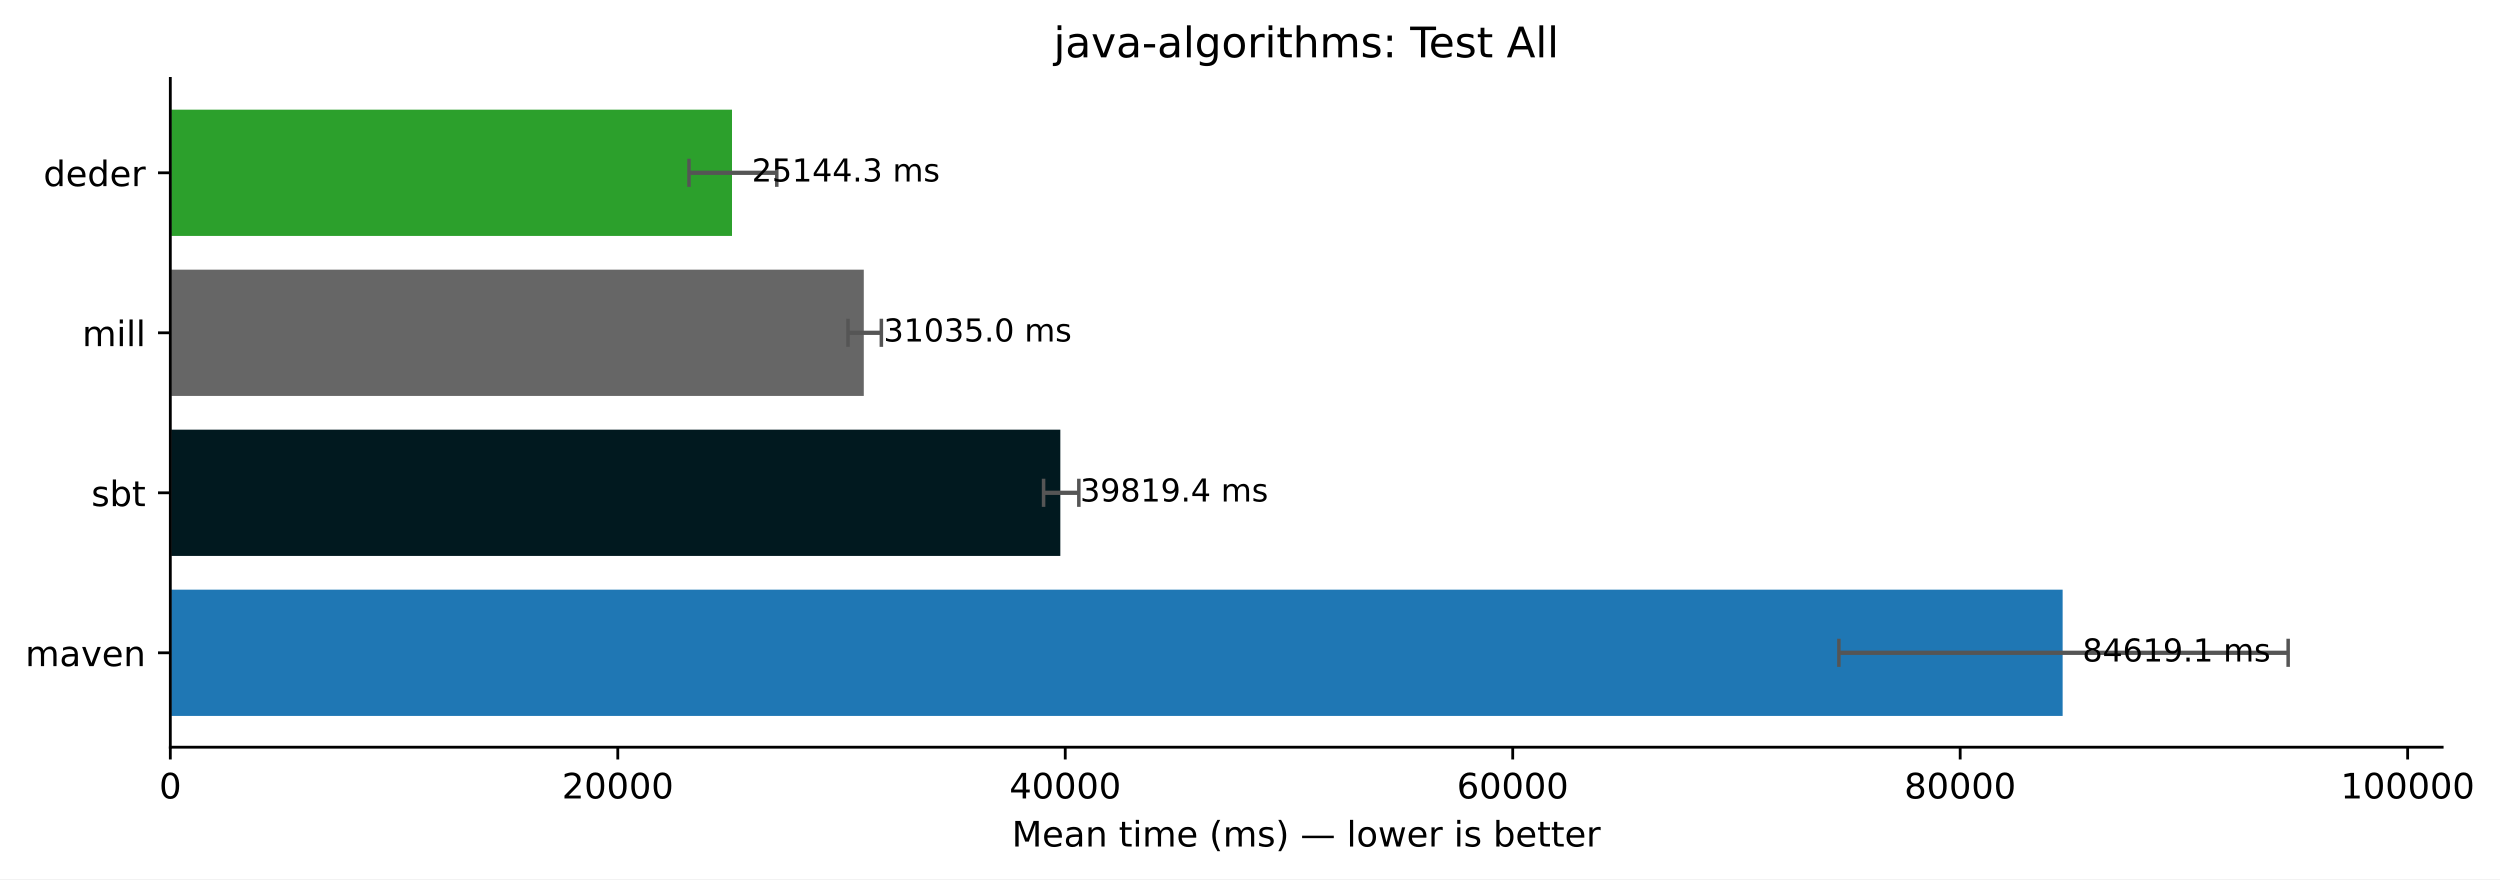
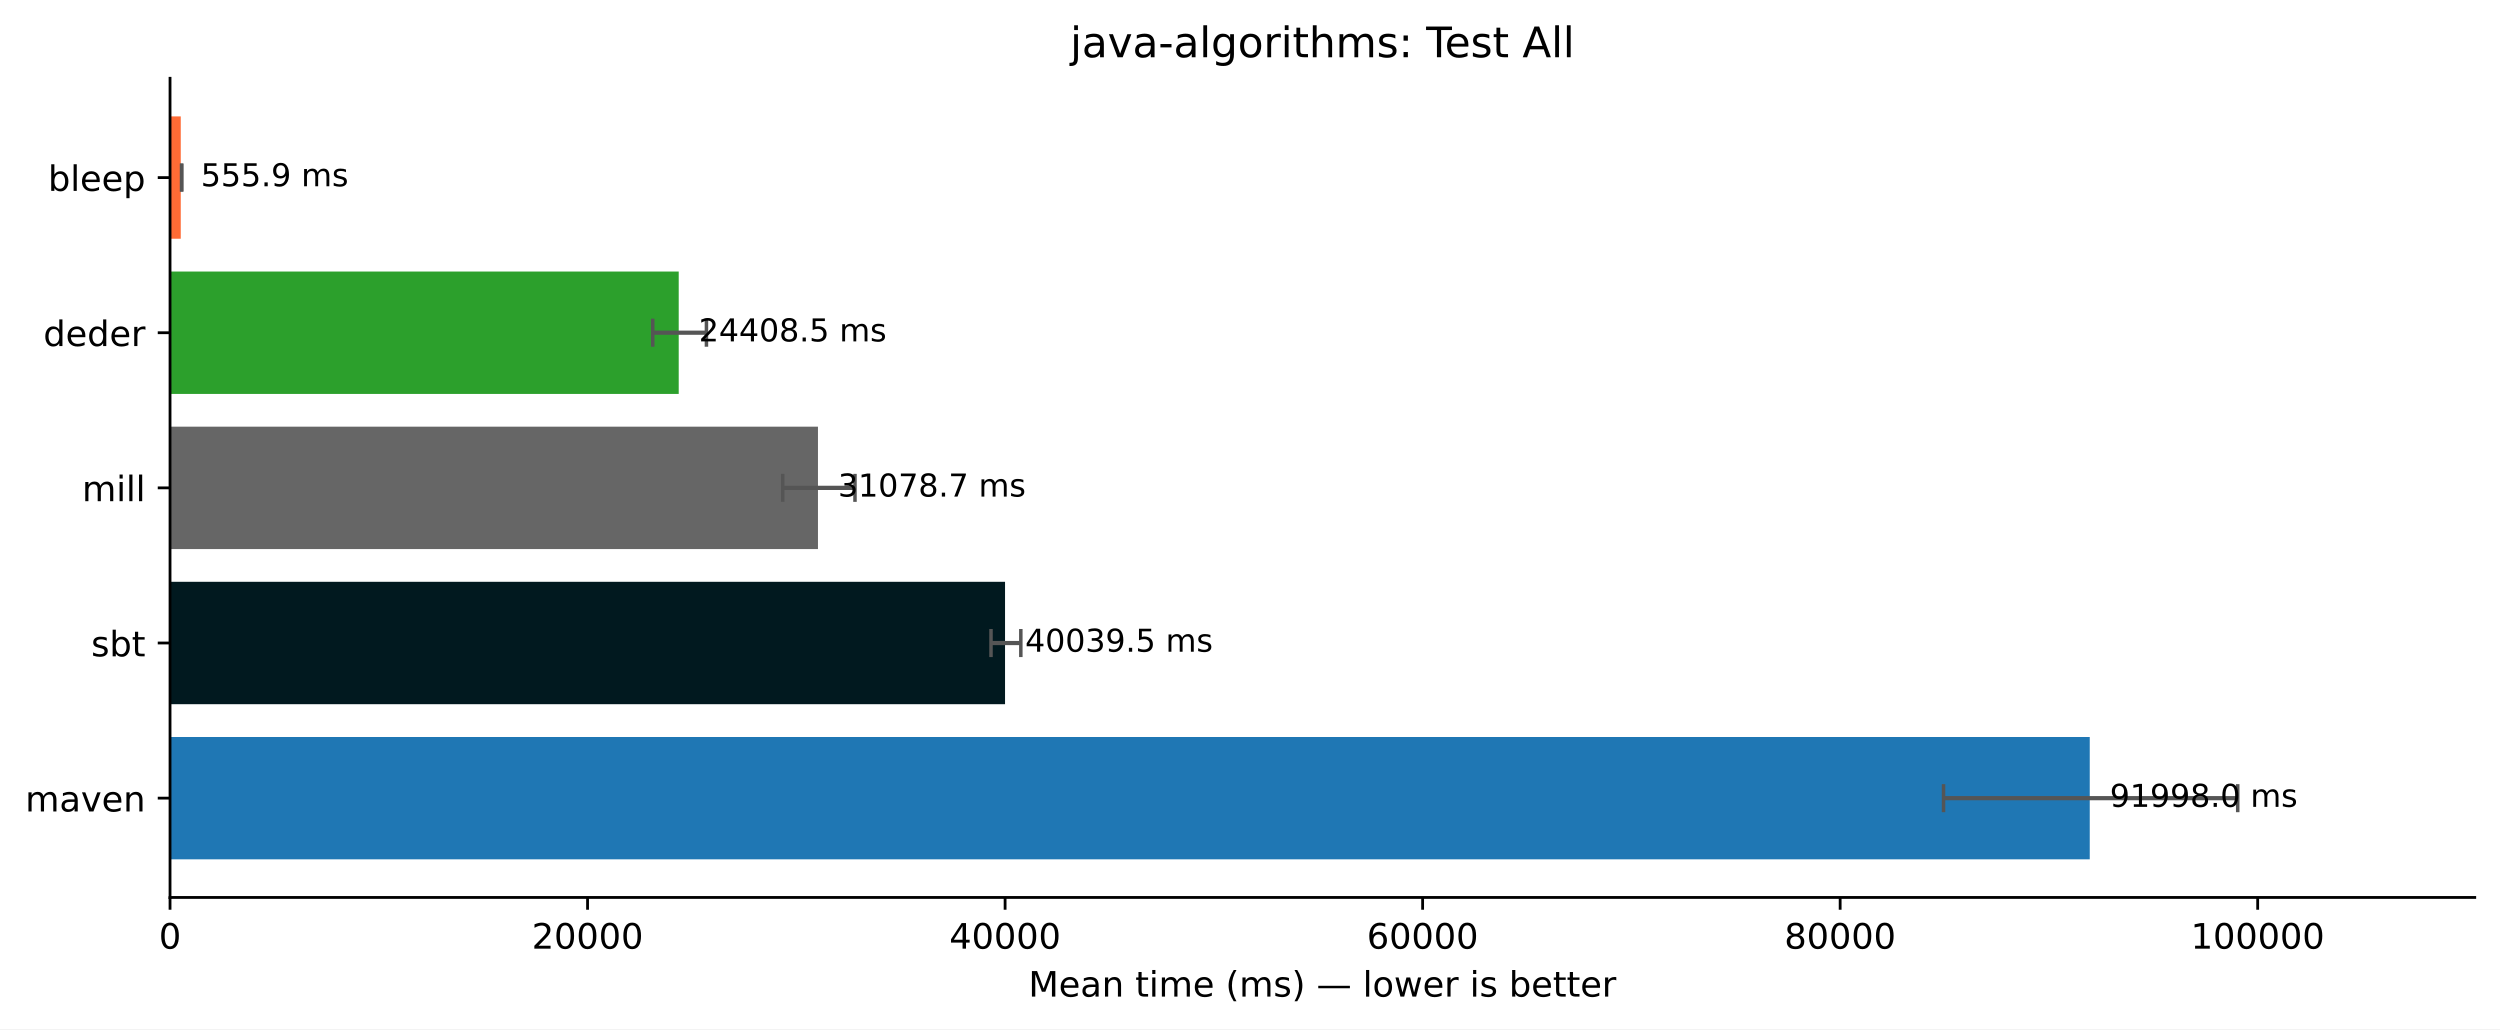
- <svg xmlns="http://www.w3.org/2000/svg" xmlns:xlink="http://www.w3.org/1999/xlink" width="711.584pt" height="250.234pt" viewBox="0 0 711.584 250.234" version="1.1">
+ <svg xmlns="http://www.w3.org/2000/svg" xmlns:xlink="http://www.w3.org/1999/xlink" width="712.788pt" height="293.434pt" viewBox="0 0 712.788 293.434" version="1.1">
  <defs>
    <style type="text/css">*{stroke-linejoin: round; stroke-linecap: butt}</style>
  </defs>
  <g id="figure_1">
    <g id="patch_1">
-       <path d="M 0 250.234  L 711.584 250.234  L 711.584 0  L 0 0  z " style="fill: #ffffff" />
+       <path d="M 0 293.434  L 712.788 293.434  L 712.788 0  L 0 0  z " style="fill: #ffffff" />
    </g>
    <g id="axes_1">
      <g id="patch_2">
-         <path d="M 48.478 212.678  L 695.122 212.678  L 695.122 22.318  L 48.478 22.318  z " style="fill: #ffffff" />
+         <path d="M 48.478 255.878  L 705.588 255.878  L 705.588 22.318  L 48.478 22.318  z " style="fill: #ffffff" />
      </g>
      <g id="patch_3">
-         <path d="M 48.478 204.025  L 587.348 204.025  L 587.348 167.593  L 48.478 167.593  z " clip-path="url(#pd05faf2e6f)" style="fill: #1f77b4; stroke: #ffffff; stroke-width: 0.5; stroke-linejoin: miter" />
+         <path d="M 48.478 245.262  L 596.07 245.262  L 596.07 209.874  L 48.478 209.874  z " clip-path="url(#p6f382ca939)" style="fill: #1f77b4; stroke: #ffffff; stroke-width: 0.5; stroke-linejoin: miter" />
      </g>
      <g id="patch_4">
-         <path d="M 48.478 158.485  L 302.055 158.485  L 302.055 122.052  L 48.478 122.052  z " clip-path="url(#pd05faf2e6f)" style="fill: #01191f; stroke: #ffffff; stroke-width: 0.5; stroke-linejoin: miter" />
+         <path d="M 48.478 201.027  L 286.802 201.027  L 286.802 165.639  L 48.478 165.639  z " clip-path="url(#p6f382ca939)" style="fill: #01191f; stroke: #ffffff; stroke-width: 0.5; stroke-linejoin: miter" />
      </g>
      <g id="patch_5">
-         <path d="M 48.478 112.944  L 246.114 112.944  L 246.114 76.512  L 48.478 76.512  z " clip-path="url(#pd05faf2e6f)" style="fill: #666666; stroke: #ffffff; stroke-width: 0.5; stroke-linejoin: miter" />
+         <path d="M 48.478 156.792  L 233.465 156.792  L 233.465 121.404  L 48.478 121.404  z " clip-path="url(#p6f382ca939)" style="fill: #666666; stroke: #ffffff; stroke-width: 0.5; stroke-linejoin: miter" />
      </g>
      <g id="patch_6">
-         <path d="M 48.478 67.403  L 208.602 67.403  L 208.602 30.971  L 48.478 30.971  z " clip-path="url(#pd05faf2e6f)" style="fill: #2ca02c; stroke: #ffffff; stroke-width: 0.5; stroke-linejoin: miter" />
+         <path d="M 48.478 112.557  L 193.763 112.557  L 193.763 77.169  L 48.478 77.169  z " clip-path="url(#p6f382ca939)" style="fill: #2ca02c; stroke: #ffffff; stroke-width: 0.5; stroke-linejoin: miter" />
+       </g>
+       <g id="patch_7">
+         <path d="M 48.478 68.322  L 51.787 68.322  L 51.787 32.934  L 48.478 32.934  z " clip-path="url(#p6f382ca939)" style="fill: #ff6b35; stroke: #ffffff; stroke-width: 0.5; stroke-linejoin: miter" />
      </g>
      <g id="matplotlib.axis_1">
        <g id="xtick_1">
          <g id="line2d_1">
            <defs>
-               <path id="m5d925cd7f0" d="M 0 0  L 0 3.5  " style="stroke: #000000; stroke-width: 0.8" />
+               <path id="mde4d2f1311" d="M 0 0  L 0 3.5  " style="stroke: #000000; stroke-width: 0.8" />
            </defs>
            <g>
-               <use xlink:href="#m5d925cd7f0" x="48.478" y="212.678" style="stroke: #000000; stroke-width: 0.8" />
+               <use xlink:href="#mde4d2f1311" x="48.478" y="255.878" style="stroke: #000000; stroke-width: 0.8" />
            </g>
          </g>
          <g id="text_1">
-             <g transform="translate(45.29688 227.2766) scale(0.1 -0.1)">
+             <g transform="translate(45.29688 270.4766) scale(0.1 -0.1)">
              <defs>
                <path id="DejaVuSans-30" d="M 2034 4250  Q 1547 4250 1301 3770  Q 1056 3291 1056 2328  Q 1056 1369 1301 889  Q 1547 409 2034 409  Q 2525 409 2770 889  Q 3016 1369 3016 2328  Q 3016 3291 2770 3770  Q 2525 4250 2034 4250  z M 2034 4750  Q 2819 4750 3233 4129  Q 3647 3509 3647 2328  Q 3647 1150 3233 529  Q 2819 -91 2034 -91  Q 1250 -91 836 529  Q 422 1150 422 2328  Q 422 3509 836 4129  Q 1250 4750 2034 4750  z " transform="scale(0.015625)" />
              </defs>
              <use xlink:href="#DejaVuSans-30" />
            </g>
          </g>
        </g>
        <g id="xtick_2">
          <g id="line2d_2">
            <g>
-               <use xlink:href="#m5d925cd7f0" x="175.842" y="212.678" style="stroke: #000000; stroke-width: 0.8" />
+               <use xlink:href="#mde4d2f1311" x="167.522" y="255.878" style="stroke: #000000; stroke-width: 0.8" />
            </g>
          </g>
          <g id="text_2">
-             <g transform="translate(159.9355 227.2766) scale(0.1 -0.1)">
+             <g transform="translate(151.6161 270.4766) scale(0.1 -0.1)">
              <defs>
                <path id="DejaVuSans-32" d="M 1228 531  L 3431 531  L 3431 0  L 469 0  L 469 531  Q 828 903 1448 1529  Q 2069 2156 2228 2338  Q 2531 2678 2651 2914  Q 2772 3150 2772 3378  Q 2772 3750 2511 3984  Q 2250 4219 1831 4219  Q 1534 4219 1204 4116  Q 875 4013 500 3803  L 500 4441  Q 881 4594 1212 4672  Q 1544 4750 1819 4750  Q 2544 4750 2975 4387  Q 3406 4025 3406 3419  Q 3406 3131 3298 2873  Q 3191 2616 2906 2266  Q 2828 2175 2409 1742  Q 1991 1309 1228 531  z " transform="scale(0.015625)" />
              </defs>
              <use xlink:href="#DejaVuSans-32" />
              <use xlink:href="#DejaVuSans-30" transform="translate(63.62305 0)" />
              <use xlink:href="#DejaVuSans-30" transform="translate(127.2461 0)" />
              <use xlink:href="#DejaVuSans-30" transform="translate(190.8691 0)" />
              <use xlink:href="#DejaVuSans-30" transform="translate(254.4922 0)" />
            </g>
          </g>
        </g>
        <g id="xtick_3">
          <g id="line2d_3">
            <g>
-               <use xlink:href="#m5d925cd7f0" x="303.205" y="212.678" style="stroke: #000000; stroke-width: 0.8" />
+               <use xlink:href="#mde4d2f1311" x="286.567" y="255.878" style="stroke: #000000; stroke-width: 0.8" />
            </g>
          </g>
          <g id="text_3">
-             <g transform="translate(287.2991 227.2766) scale(0.1 -0.1)">
+             <g transform="translate(270.6603 270.4766) scale(0.1 -0.1)">
              <defs>
                <path id="DejaVuSans-34" d="M 2419 4116  L 825 1625  L 2419 1625  L 2419 4116  z M 2253 4666  L 3047 4666  L 3047 1625  L 3713 1625  L 3713 1100  L 3047 1100  L 3047 0  L 2419 0  L 2419 1100  L 313 1100  L 313 1709  L 2253 4666  z " transform="scale(0.015625)" />
              </defs>
              <use xlink:href="#DejaVuSans-34" />
              <use xlink:href="#DejaVuSans-30" transform="translate(63.62305 0)" />
              <use xlink:href="#DejaVuSans-30" transform="translate(127.2461 0)" />
              <use xlink:href="#DejaVuSans-30" transform="translate(190.8691 0)" />
              <use xlink:href="#DejaVuSans-30" transform="translate(254.4922 0)" />
            </g>
          </g>
        </g>
        <g id="xtick_4">
          <g id="line2d_4">
            <g>
-               <use xlink:href="#m5d925cd7f0" x="430.569" y="212.678" style="stroke: #000000; stroke-width: 0.8" />
+               <use xlink:href="#mde4d2f1311" x="405.611" y="255.878" style="stroke: #000000; stroke-width: 0.8" />
            </g>
          </g>
          <g id="text_4">
-             <g transform="translate(414.6627 227.2766) scale(0.1 -0.1)">
+             <g transform="translate(389.7045 270.4766) scale(0.1 -0.1)">
              <defs>
                <path id="DejaVuSans-36" d="M 2113 2584  Q 1688 2584 1439 2293  Q 1191 2003 1191 1497  Q 1191 994 1439 701  Q 1688 409 2113 409  Q 2538 409 2786 701  Q 3034 994 3034 1497  Q 3034 2003 2786 2293  Q 2538 2584 2113 2584  z M 3366 4563  L 3366 3988  Q 3128 4100 2886 4159  Q 2644 4219 2406 4219  Q 1781 4219 1451 3797  Q 1122 3375 1075 2522  Q 1259 2794 1537 2939  Q 1816 3084 2150 3084  Q 2853 3084 3261 2657  Q 3669 2231 3669 1497  Q 3669 778 3244 343  Q 2819 -91 2113 -91  Q 1303 -91 875 529  Q 447 1150 447 2328  Q 447 3434 972 4092  Q 1497 4750 2381 4750  Q 2619 4750 2861 4703  Q 3103 4656 3366 4563  z " transform="scale(0.015625)" />
              </defs>
              <use xlink:href="#DejaVuSans-36" />
              <use xlink:href="#DejaVuSans-30" transform="translate(63.62305 0)" />
              <use xlink:href="#DejaVuSans-30" transform="translate(127.2461 0)" />
              <use xlink:href="#DejaVuSans-30" transform="translate(190.8691 0)" />
              <use xlink:href="#DejaVuSans-30" transform="translate(254.4922 0)" />
            </g>
          </g>
        </g>
        <g id="xtick_5">
          <g id="line2d_5">
            <g>
-               <use xlink:href="#m5d925cd7f0" x="557.933" y="212.678" style="stroke: #000000; stroke-width: 0.8" />
+               <use xlink:href="#mde4d2f1311" x="524.655" y="255.878" style="stroke: #000000; stroke-width: 0.8" />
            </g>
          </g>
          <g id="text_5">
-             <g transform="translate(542.0263 227.2766) scale(0.1 -0.1)">
+             <g transform="translate(508.7486 270.4766) scale(0.1 -0.1)">
              <defs>
                <path id="DejaVuSans-38" d="M 2034 2216  Q 1584 2216 1326 1975  Q 1069 1734 1069 1313  Q 1069 891 1326 650  Q 1584 409 2034 409  Q 2484 409 2743 651  Q 3003 894 3003 1313  Q 3003 1734 2745 1975  Q 2488 2216 2034 2216  z M 1403 2484  Q 997 2584 770 2862  Q 544 3141 544 3541  Q 544 4100 942 4425  Q 1341 4750 2034 4750  Q 2731 4750 3128 4425  Q 3525 4100 3525 3541  Q 3525 3141 3298 2862  Q 3072 2584 2669 2484  Q 3125 2378 3379 2068  Q 3634 1759 3634 1313  Q 3634 634 3220 271  Q 2806 -91 2034 -91  Q 1263 -91 848 271  Q 434 634 434 1313  Q 434 1759 690 2068  Q 947 2378 1403 2484  z M 1172 3481  Q 1172 3119 1398 2916  Q 1625 2713 2034 2713  Q 2441 2713 2670 2916  Q 2900 3119 2900 3481  Q 2900 3844 2670 4047  Q 2441 4250 2034 4250  Q 1625 4250 1398 4047  Q 1172 3844 1172 3481  z " transform="scale(0.015625)" />
              </defs>
              <use xlink:href="#DejaVuSans-38" />
              <use xlink:href="#DejaVuSans-30" transform="translate(63.62305 0)" />
              <use xlink:href="#DejaVuSans-30" transform="translate(127.2461 0)" />
              <use xlink:href="#DejaVuSans-30" transform="translate(190.8691 0)" />
              <use xlink:href="#DejaVuSans-30" transform="translate(254.4922 0)" />
            </g>
          </g>
        </g>
        <g id="xtick_6">
          <g id="line2d_6">
            <g>
-               <use xlink:href="#m5d925cd7f0" x="685.296" y="212.678" style="stroke: #000000; stroke-width: 0.8" />
+               <use xlink:href="#mde4d2f1311" x="643.699" y="255.878" style="stroke: #000000; stroke-width: 0.8" />
            </g>
          </g>
          <g id="text_6">
-             <g transform="translate(666.2087 227.2766) scale(0.1 -0.1)">
+             <g transform="translate(624.6116 270.4766) scale(0.1 -0.1)">
              <defs>
                <path id="DejaVuSans-31" d="M 794 531  L 1825 531  L 1825 4091  L 703 3866  L 703 4441  L 1819 4666  L 2450 4666  L 2450 531  L 3481 531  L 3481 0  L 794 0  L 794 531  z " transform="scale(0.015625)" />
              </defs>
              <use xlink:href="#DejaVuSans-31" />
              <use xlink:href="#DejaVuSans-30" transform="translate(63.62305 0)" />
              <use xlink:href="#DejaVuSans-30" transform="translate(127.2461 0)" />
              <use xlink:href="#DejaVuSans-30" transform="translate(190.8691 0)" />
              <use xlink:href="#DejaVuSans-30" transform="translate(254.4922 0)" />
              <use xlink:href="#DejaVuSans-30" transform="translate(318.1152 0)" />
            </g>
          </g>
        </g>
        <g id="text_7">
-           <g transform="translate(288.0032 240.9547) scale(0.1 -0.1)">
+           <g transform="translate(293.2362 284.1547) scale(0.1 -0.1)">
            <defs>
              <path id="DejaVuSans-4d" d="M 628 4666  L 1569 4666  L 2759 1491  L 3956 4666  L 4897 4666  L 4897 0  L 4281 0  L 4281 4097  L 3078 897  L 2444 897  L 1241 4097  L 1241 0  L 628 0  L 628 4666  z " transform="scale(0.015625)" />
              <path id="DejaVuSans-65" d="M 3597 1894  L 3597 1613  L 953 1613  Q 991 1019 1311 708  Q 1631 397 2203 397  Q 2534 397 2845 478  Q 3156 559 3463 722  L 3463 178  Q 3153 47 2828 -22  Q 2503 -91 2169 -91  Q 1331 -91 842 396  Q 353 884 353 1716  Q 353 2575 817 3079  Q 1281 3584 2069 3584  Q 2775 3584 3186 3129  Q 3597 2675 3597 1894  z M 3022 2063  Q 3016 2534 2758 2815  Q 2500 3097 2075 3097  Q 1594 3097 1305 2825  Q 1016 2553 972 2059  L 3022 2063  z " transform="scale(0.015625)" />
              <path id="DejaVuSans-61" d="M 2194 1759  Q 1497 1759 1228 1600  Q 959 1441 959 1056  Q 959 750 1161 570  Q 1363 391 1709 391  Q 2188 391 2477 730  Q 2766 1069 2766 1631  L 2766 1759  L 2194 1759  z M 3341 1997  L 3341 0  L 2766 0  L 2766 531  Q 2569 213 2275 61  Q 1981 -91 1556 -91  Q 1019 -91 701 211  Q 384 513 384 1019  Q 384 1609 779 1909  Q 1175 2209 1959 2209  L 2766 2209  L 2766 2266  Q 2766 2663 2505 2880  Q 2244 3097 1772 3097  Q 1472 3097 1187 3025  Q 903 2953 641 2809  L 641 3341  Q 956 3463 1253 3523  Q 1550 3584 1831 3584  Q 2591 3584 2966 3190  Q 3341 2797 3341 1997  z " transform="scale(0.015625)" />
              <path id="DejaVuSans-6e" d="M 3513 2113  L 3513 0  L 2938 0  L 2938 2094  Q 2938 2591 2744 2837  Q 2550 3084 2163 3084  Q 1697 3084 1428 2787  Q 1159 2491 1159 1978  L 1159 0  L 581 0  L 581 3500  L 1159 3500  L 1159 2956  Q 1366 3272 1645 3428  Q 1925 3584 2291 3584  Q 2894 3584 3203 3211  Q 3513 2838 3513 2113  z " transform="scale(0.015625)" />
              <path id="DejaVuSans-20" transform="scale(0.015625)" />
              <path id="DejaVuSans-74" d="M 1172 4494  L 1172 3500  L 2356 3500  L 2356 3053  L 1172 3053  L 1172 1153  Q 1172 725 1289 603  Q 1406 481 1766 481  L 2356 481  L 2356 0  L 1766 0  Q 1100 0 847 248  Q 594 497 594 1153  L 594 3053  L 172 3053  L 172 3500  L 594 3500  L 594 4494  L 1172 4494  z " transform="scale(0.015625)" />
              <path id="DejaVuSans-69" d="M 603 3500  L 1178 3500  L 1178 0  L 603 0  L 603 3500  z M 603 4863  L 1178 4863  L 1178 4134  L 603 4134  L 603 4863  z " transform="scale(0.015625)" />
              <path id="DejaVuSans-6d" d="M 3328 2828  Q 3544 3216 3844 3400  Q 4144 3584 4550 3584  Q 5097 3584 5394 3201  Q 5691 2819 5691 2113  L 5691 0  L 5113 0  L 5113 2094  Q 5113 2597 4934 2840  Q 4756 3084 4391 3084  Q 3944 3084 3684 2787  Q 3425 2491 3425 1978  L 3425 0  L 2847 0  L 2847 2094  Q 2847 2600 2669 2842  Q 2491 3084 2119 3084  Q 1678 3084 1418 2786  Q 1159 2488 1159 1978  L 1159 0  L 581 0  L 581 3500  L 1159 3500  L 1159 2956  Q 1356 3278 1631 3431  Q 1906 3584 2284 3584  Q 2666 3584 2933 3390  Q 3200 3197 3328 2828  z " transform="scale(0.015625)" />
              <path id="DejaVuSans-28" d="M 1984 4856  Q 1566 4138 1362 3434  Q 1159 2731 1159 2009  Q 1159 1288 1364 580  Q 1569 -128 1984 -844  L 1484 -844  Q 1016 -109 783 600  Q 550 1309 550 2009  Q 550 2706 781 3412  Q 1013 4119 1484 4856  L 1984 4856  z " transform="scale(0.015625)" />
              <path id="DejaVuSans-73" d="M 2834 3397  L 2834 2853  Q 2591 2978 2328 3040  Q 2066 3103 1784 3103  Q 1356 3103 1142 2972  Q 928 2841 928 2578  Q 928 2378 1081 2264  Q 1234 2150 1697 2047  L 1894 2003  Q 2506 1872 2764 1633  Q 3022 1394 3022 966  Q 3022 478 2636 193  Q 2250 -91 1575 -91  Q 1294 -91 989 -36  Q 684 19 347 128  L 347 722  Q 666 556 975 473  Q 1284 391 1588 391  Q 1994 391 2212 530  Q 2431 669 2431 922  Q 2431 1156 2273 1281  Q 2116 1406 1581 1522  L 1381 1569  Q 847 1681 609 1914  Q 372 2147 372 2553  Q 372 3047 722 3315  Q 1072 3584 1716 3584  Q 2034 3584 2315 3537  Q 2597 3491 2834 3397  z " transform="scale(0.015625)" />
              <path id="DejaVuSans-29" d="M 513 4856  L 1013 4856  Q 1481 4119 1714 3412  Q 1947 2706 1947 2009  Q 1947 1309 1714 600  Q 1481 -109 1013 -844  L 513 -844  Q 928 -128 1133 580  Q 1338 1288 1338 2009  Q 1338 2731 1133 3434  Q 928 4138 513 4856  z " transform="scale(0.015625)" />
              <path id="DejaVuSans-2014" d="M 313 1978  L 6088 1978  L 6088 1528  L 313 1528  L 313 1978  z " transform="scale(0.015625)" />
              <path id="DejaVuSans-6c" d="M 603 4863  L 1178 4863  L 1178 0  L 603 0  L 603 4863  z " transform="scale(0.015625)" />
              <path id="DejaVuSans-6f" d="M 1959 3097  Q 1497 3097 1228 2736  Q 959 2375 959 1747  Q 959 1119 1226 758  Q 1494 397 1959 397  Q 2419 397 2687 759  Q 2956 1122 2956 1747  Q 2956 2369 2687 2733  Q 2419 3097 1959 3097  z M 1959 3584  Q 2709 3584 3137 3096  Q 3566 2609 3566 1747  Q 3566 888 3137 398  Q 2709 -91 1959 -91  Q 1206 -91 779 398  Q 353 888 353 1747  Q 353 2609 779 3096  Q 1206 3584 1959 3584  z " transform="scale(0.015625)" />
              <path id="DejaVuSans-77" d="M 269 3500  L 844 3500  L 1563 769  L 2278 3500  L 2956 3500  L 3675 769  L 4391 3500  L 4966 3500  L 4050 0  L 3372 0  L 2619 2869  L 1863 0  L 1184 0  L 269 3500  z " transform="scale(0.015625)" />
              <path id="DejaVuSans-72" d="M 2631 2963  Q 2534 3019 2420 3045  Q 2306 3072 2169 3072  Q 1681 3072 1420 2755  Q 1159 2438 1159 1844  L 1159 0  L 581 0  L 581 3500  L 1159 3500  L 1159 2956  Q 1341 3275 1631 3429  Q 1922 3584 2338 3584  Q 2397 3584 2469 3576  Q 2541 3569 2628 3553  L 2631 2963  z " transform="scale(0.015625)" />
              <path id="DejaVuSans-62" d="M 3116 1747  Q 3116 2381 2855 2742  Q 2594 3103 2138 3103  Q 1681 3103 1420 2742  Q 1159 2381 1159 1747  Q 1159 1113 1420 752  Q 1681 391 2138 391  Q 2594 391 2855 752  Q 3116 1113 3116 1747  z M 1159 2969  Q 1341 3281 1617 3432  Q 1894 3584 2278 3584  Q 2916 3584 3314 3078  Q 3713 2572 3713 1747  Q 3713 922 3314 415  Q 2916 -91 2278 -91  Q 1894 -91 1617 61  Q 1341 213 1159 525  L 1159 0  L 581 0  L 581 4863  L 1159 4863  L 1159 2969  z " transform="scale(0.015625)" />
            </defs>
            <use xlink:href="#DejaVuSans-4d" />
            <use xlink:href="#DejaVuSans-65" transform="translate(86.2793 0)" />
            <use xlink:href="#DejaVuSans-61" transform="translate(147.8027 0)" />
            <use xlink:href="#DejaVuSans-6e" transform="translate(209.082 0)" />
            <use xlink:href="#DejaVuSans-20" transform="translate(272.4609 0)" />
            <use xlink:href="#DejaVuSans-74" transform="translate(304.248 0)" />
            <use xlink:href="#DejaVuSans-69" transform="translate(343.457 0)" />
            <use xlink:href="#DejaVuSans-6d" transform="translate(371.2402 0)" />
            <use xlink:href="#DejaVuSans-65" transform="translate(468.6523 0)" />
            <use xlink:href="#DejaVuSans-20" transform="translate(530.1758 0)" />
            <use xlink:href="#DejaVuSans-28" transform="translate(561.9629 0)" />
            <use xlink:href="#DejaVuSans-6d" transform="translate(600.9766 0)" />
            <use xlink:href="#DejaVuSans-73" transform="translate(698.3887 0)" />
            <use xlink:href="#DejaVuSans-29" transform="translate(750.4883 0)" />
            <use xlink:href="#DejaVuSans-20" transform="translate(789.502 0)" />
            <use xlink:href="#DejaVuSans-2014" transform="translate(821.2891 0)" />
            <use xlink:href="#DejaVuSans-20" transform="translate(921.2891 0)" />
            <use xlink:href="#DejaVuSans-6c" transform="translate(953.0762 0)" />
            <use xlink:href="#DejaVuSans-6f" transform="translate(980.8594 0)" />
            <use xlink:href="#DejaVuSans-77" transform="translate(1042.041 0)" />
            <use xlink:href="#DejaVuSans-65" transform="translate(1123.828 0)" />
            <use xlink:href="#DejaVuSans-72" transform="translate(1185.352 0)" />
            <use xlink:href="#DejaVuSans-20" transform="translate(1226.465 0)" />
            <use xlink:href="#DejaVuSans-69" transform="translate(1258.252 0)" />
            <use xlink:href="#DejaVuSans-73" transform="translate(1286.035 0)" />
            <use xlink:href="#DejaVuSans-20" transform="translate(1338.135 0)" />
            <use xlink:href="#DejaVuSans-62" transform="translate(1369.922 0)" />
            <use xlink:href="#DejaVuSans-65" transform="translate(1433.398 0)" />
            <use xlink:href="#DejaVuSans-74" transform="translate(1494.922 0)" />
            <use xlink:href="#DejaVuSans-74" transform="translate(1534.131 0)" />
            <use xlink:href="#DejaVuSans-65" transform="translate(1573.34 0)" />
            <use xlink:href="#DejaVuSans-72" transform="translate(1634.863 0)" />
          </g>
        </g>
      </g>
      <g id="matplotlib.axis_2">
        <g id="ytick_1">
          <g id="line2d_7">
            <defs>
-               <path id="m8e92561ce4" d="M 0 0  L -3.5 0  " style="stroke: #000000; stroke-width: 0.8" />
+               <path id="mf9dee87916" d="M 0 0  L -3.5 0  " style="stroke: #000000; stroke-width: 0.8" />
            </defs>
            <g>
-               <use xlink:href="#m8e92561ce4" x="48.478" y="185.809" style="stroke: #000000; stroke-width: 0.8" />
+               <use xlink:href="#mf9dee87916" x="48.478" y="227.568" style="stroke: #000000; stroke-width: 0.8" />
            </g>
          </g>
          <g id="text_8">
-             <g transform="translate(7.2 189.6083) scale(0.1 -0.1)">
+             <g transform="translate(7.2 231.367) scale(0.1 -0.1)">
              <defs>
                <path id="DejaVuSans-76" d="M 191 3500  L 800 3500  L 1894 563  L 2988 3500  L 3597 3500  L 2284 0  L 1503 0  L 191 3500  z " transform="scale(0.015625)" />
              </defs>
              <use xlink:href="#DejaVuSans-6d" />
              <use xlink:href="#DejaVuSans-61" transform="translate(97.41211 0)" />
              <use xlink:href="#DejaVuSans-76" transform="translate(158.6914 0)" />
              <use xlink:href="#DejaVuSans-65" transform="translate(217.8711 0)" />
              <use xlink:href="#DejaVuSans-6e" transform="translate(279.3945 0)" />
            </g>
          </g>
        </g>
        <g id="ytick_2">
          <g id="line2d_8">
            <g>
-               <use xlink:href="#m8e92561ce4" x="48.478" y="140.268" style="stroke: #000000; stroke-width: 0.8" />
+               <use xlink:href="#mf9dee87916" x="48.478" y="183.333" style="stroke: #000000; stroke-width: 0.8" />
            </g>
          </g>
          <g id="text_9">
-             <g transform="translate(26 144.0677) scale(0.1 -0.1)">
+             <g transform="translate(26 187.1322) scale(0.1 -0.1)">
              <use xlink:href="#DejaVuSans-73" />
              <use xlink:href="#DejaVuSans-62" transform="translate(52.09961 0)" />
              <use xlink:href="#DejaVuSans-74" transform="translate(115.5762 0)" />
            </g>
          </g>
        </g>
        <g id="ytick_3">
          <g id="line2d_9">
            <g>
-               <use xlink:href="#m8e92561ce4" x="48.478" y="94.728" style="stroke: #000000; stroke-width: 0.8" />
+               <use xlink:href="#mf9dee87916" x="48.478" y="139.098" style="stroke: #000000; stroke-width: 0.8" />
            </g>
          </g>
          <g id="text_10">
-             <g transform="translate(23.40312 98.52701) scale(0.1 -0.1)">
+             <g transform="translate(23.40312 142.8973) scale(0.1 -0.1)">
              <use xlink:href="#DejaVuSans-6d" />
              <use xlink:href="#DejaVuSans-69" transform="translate(97.41211 0)" />
              <use xlink:href="#DejaVuSans-6c" transform="translate(125.1953 0)" />
              <use xlink:href="#DejaVuSans-6c" transform="translate(152.9785 0)" />
            </g>
          </g>
        </g>
        <g id="ytick_4">
          <g id="line2d_10">
            <g>
-               <use xlink:href="#m8e92561ce4" x="48.478" y="49.187" style="stroke: #000000; stroke-width: 0.8" />
+               <use xlink:href="#mf9dee87916" x="48.478" y="94.863" style="stroke: #000000; stroke-width: 0.8" />
            </g>
          </g>
          <g id="text_11">
-             <g transform="translate(12.36406 52.98634) scale(0.1 -0.1)">
+             <g transform="translate(12.36406 98.6625) scale(0.1 -0.1)">
              <defs>
                <path id="DejaVuSans-64" d="M 2906 2969  L 2906 4863  L 3481 4863  L 3481 0  L 2906 0  L 2906 525  Q 2725 213 2448 61  Q 2172 -91 1784 -91  Q 1150 -91 751 415  Q 353 922 353 1747  Q 353 2572 751 3078  Q 1150 3584 1784 3584  Q 2172 3584 2448 3432  Q 2725 3281 2906 2969  z M 947 1747  Q 947 1113 1208 752  Q 1469 391 1925 391  Q 2381 391 2643 752  Q 2906 1113 2906 1747  Q 2906 2381 2643 2742  Q 2381 3103 1925 3103  Q 1469 3103 1208 2742  Q 947 2381 947 1747  z " transform="scale(0.015625)" />
              </defs>
              <use xlink:href="#DejaVuSans-64" />
              <use xlink:href="#DejaVuSans-65" transform="translate(63.47656 0)" />
              <use xlink:href="#DejaVuSans-64" transform="translate(125 0)" />
              <use xlink:href="#DejaVuSans-65" transform="translate(188.4766 0)" />
              <use xlink:href="#DejaVuSans-72" transform="translate(250 0)" />
            </g>
          </g>
        </g>
+         <g id="ytick_5">
+           <g id="line2d_11">
+             <g>
+               <use xlink:href="#mf9dee87916" x="48.478" y="50.628" style="stroke: #000000; stroke-width: 0.8" />
+             </g>
+           </g>
+           <g id="text_12">
+             <g transform="translate(13.69688 54.42765) scale(0.1 -0.1)">
+               <defs>
+                 <path id="DejaVuSans-70" d="M 1159 525  L 1159 -1331  L 581 -1331  L 581 3500  L 1159 3500  L 1159 2969  Q 1341 3281 1617 3432  Q 1894 3584 2278 3584  Q 2916 3584 3314 3078  Q 3713 2572 3713 1747  Q 3713 922 3314 415  Q 2916 -91 2278 -91  Q 1894 -91 1617 61  Q 1341 213 1159 525  z M 3116 1747  Q 3116 2381 2855 2742  Q 2594 3103 2138 3103  Q 1681 3103 1420 2742  Q 1159 2381 1159 1747  Q 1159 1113 1420 752  Q 1681 391 2138 391  Q 2594 391 2855 752  Q 3116 1113 3116 1747  z " transform="scale(0.015625)" />
+               </defs>
+               <use xlink:href="#DejaVuSans-62" />
+               <use xlink:href="#DejaVuSans-6c" transform="translate(63.47656 0)" />
+               <use xlink:href="#DejaVuSans-65" transform="translate(91.25977 0)" />
+               <use xlink:href="#DejaVuSans-65" transform="translate(152.7832 0)" />
+               <use xlink:href="#DejaVuSans-70" transform="translate(214.3066 0)" />
+             </g>
+           </g>
+         </g>
      </g>
      <g id="LineCollection_1">
-         <path d="M 523.41 185.809  L 651.286 185.809  " clip-path="url(#pd05faf2e6f)" style="fill: none; stroke: #555555; stroke-width: 1.2" />
-         <path d="M 297.039 140.268  L 307.071 140.268  " clip-path="url(#pd05faf2e6f)" style="fill: none; stroke: #555555; stroke-width: 1.2" />
-         <path d="M 241.366 94.728  L 250.863 94.728  " clip-path="url(#pd05faf2e6f)" style="fill: none; stroke: #555555; stroke-width: 1.2" />
-         <path d="M 196.107 49.187  L 221.096 49.187  " clip-path="url(#pd05faf2e6f)" style="fill: none; stroke: #555555; stroke-width: 1.2" />
-       </g>
-       <g id="line2d_11">
+         <path d="M 554.132 227.568  L 638.008 227.568  " clip-path="url(#p6f382ca939)" style="fill: none; stroke: #555555; stroke-width: 1.2" />
+         <path d="M 282.55 183.333  L 291.053 183.333  " clip-path="url(#p6f382ca939)" style="fill: none; stroke: #555555; stroke-width: 1.2" />
+         <path d="M 223.162 139.098  L 243.768 139.098  " clip-path="url(#p6f382ca939)" style="fill: none; stroke: #555555; stroke-width: 1.2" />
+         <path d="M 186.11 94.863  L 201.416 94.863  " clip-path="url(#p6f382ca939)" style="fill: none; stroke: #555555; stroke-width: 1.2" />
+         <path d="M 51.759 50.628  L 51.815 50.628  " clip-path="url(#p6f382ca939)" style="fill: none; stroke: #555555; stroke-width: 1.2" />
+       </g>
+       <g id="line2d_12">
        <defs>
-           <path id="me21deaedbe" d="M 0 4  L 0 -4  " style="stroke: #555555" />
+           <path id="mf761e088e4" d="M 0 4  L 0 -4  " style="stroke: #555555" />
        </defs>
-         <g clip-path="url(#pd05faf2e6f)">
-           <use xlink:href="#me21deaedbe" x="523.41" y="185.809" style="fill: #1f77b4; stroke: #555555" />
-           <use xlink:href="#me21deaedbe" x="297.039" y="140.268" style="fill: #1f77b4; stroke: #555555" />
-           <use xlink:href="#me21deaedbe" x="241.366" y="94.728" style="fill: #1f77b4; stroke: #555555" />
-           <use xlink:href="#me21deaedbe" x="196.107" y="49.187" style="fill: #1f77b4; stroke: #555555" />
-         </g>
-       </g>
-       <g id="line2d_12">
-         <g clip-path="url(#pd05faf2e6f)">
-           <use xlink:href="#me21deaedbe" x="651.286" y="185.809" style="fill: #1f77b4; stroke: #555555" />
-           <use xlink:href="#me21deaedbe" x="307.071" y="140.268" style="fill: #1f77b4; stroke: #555555" />
-           <use xlink:href="#me21deaedbe" x="250.863" y="94.728" style="fill: #1f77b4; stroke: #555555" />
-           <use xlink:href="#me21deaedbe" x="221.096" y="49.187" style="fill: #1f77b4; stroke: #555555" />
-         </g>
-       </g>
-       <g id="patch_7">
-         <path d="M 48.478 212.678  L 48.478 22.318  " style="fill: none; stroke: #000000; stroke-width: 0.8; stroke-linejoin: miter; stroke-linecap: square" />
+         <g clip-path="url(#p6f382ca939)">
+           <use xlink:href="#mf761e088e4" x="554.132" y="227.568" style="fill: #1f77b4; stroke: #555555" />
+           <use xlink:href="#mf761e088e4" x="282.55" y="183.333" style="fill: #1f77b4; stroke: #555555" />
+           <use xlink:href="#mf761e088e4" x="223.162" y="139.098" style="fill: #1f77b4; stroke: #555555" />
+           <use xlink:href="#mf761e088e4" x="186.11" y="94.863" style="fill: #1f77b4; stroke: #555555" />
+           <use xlink:href="#mf761e088e4" x="51.759" y="50.628" style="fill: #1f77b4; stroke: #555555" />
+         </g>
+       </g>
+       <g id="line2d_13">
+         <g clip-path="url(#p6f382ca939)">
+           <use xlink:href="#mf761e088e4" x="638.008" y="227.568" style="fill: #1f77b4; stroke: #555555" />
+           <use xlink:href="#mf761e088e4" x="291.053" y="183.333" style="fill: #1f77b4; stroke: #555555" />
+           <use xlink:href="#mf761e088e4" x="243.768" y="139.098" style="fill: #1f77b4; stroke: #555555" />
+           <use xlink:href="#mf761e088e4" x="201.416" y="94.863" style="fill: #1f77b4; stroke: #555555" />
+           <use xlink:href="#mf761e088e4" x="51.815" y="50.628" style="fill: #1f77b4; stroke: #555555" />
+         </g>
      </g>
      <g id="patch_8">
-         <path d="M 48.478 212.678  L 695.122 212.678  " style="fill: none; stroke: #000000; stroke-width: 0.8; stroke-linejoin: miter; stroke-linecap: square" />
-       </g>
-       <g id="text_12">
-         <g transform="translate(592.7367 188.2926) scale(0.09 -0.09)">
+         <path d="M 48.478 255.878  L 48.478 22.318  " style="fill: none; stroke: #000000; stroke-width: 0.8; stroke-linejoin: miter; stroke-linecap: square" />
+       </g>
+       <g id="patch_9">
+         <path d="M 48.478 255.878  L 705.588 255.878  " style="fill: none; stroke: #000000; stroke-width: 0.8; stroke-linejoin: miter; stroke-linecap: square" />
+       </g>
+       <g id="text_13">
+         <g transform="translate(601.5457 230.0513) scale(0.09 -0.09)">
          <defs>
            <path id="DejaVuSans-39" d="M 703 97  L 703 672  Q 941 559 1184 500  Q 1428 441 1663 441  Q 2288 441 2617 861  Q 2947 1281 2994 2138  Q 2813 1869 2534 1725  Q 2256 1581 1919 1581  Q 1219 1581 811 2004  Q 403 2428 403 3163  Q 403 3881 828 4315  Q 1253 4750 1959 4750  Q 2769 4750 3195 4129  Q 3622 3509 3622 2328  Q 3622 1225 3098 567  Q 2575 -91 1691 -91  Q 1453 -91 1209 -44  Q 966 3 703 97  z M 1959 2075  Q 2384 2075 2632 2365  Q 2881 2656 2881 3163  Q 2881 3666 2632 3958  Q 2384 4250 1959 4250  Q 1534 4250 1286 3958  Q 1038 3666 1038 3163  Q 1038 2656 1286 2365  Q 1534 2075 1959 2075  z " transform="scale(0.015625)" />
            <path id="DejaVuSans-2e" d="M 684 794  L 1344 794  L 1344 0  L 684 0  L 684 794  z " transform="scale(0.015625)" />
          </defs>
-           <use xlink:href="#DejaVuSans-38" />
-           <use xlink:href="#DejaVuSans-34" transform="translate(63.62305 0)" />
-           <use xlink:href="#DejaVuSans-36" transform="translate(127.2461 0)" />
-           <use xlink:href="#DejaVuSans-31" transform="translate(190.8691 0)" />
-           <use xlink:href="#DejaVuSans-39" transform="translate(254.4922 0)" />
-           <use xlink:href="#DejaVuSans-2e" transform="translate(318.1152 0)" />
-           <use xlink:href="#DejaVuSans-31" transform="translate(349.9023 0)" />
-           <use xlink:href="#DejaVuSans-20" transform="translate(413.5254 0)" />
-           <use xlink:href="#DejaVuSans-6d" transform="translate(445.3125 0)" />
-           <use xlink:href="#DejaVuSans-73" transform="translate(542.7246 0)" />
-         </g>
-       </g>
-       <g id="text_13">
-         <g transform="translate(307.444 142.7519) scale(0.09 -0.09)">
-           <defs>
-             <path id="DejaVuSans-33" d="M 2597 2516  Q 3050 2419 3304 2112  Q 3559 1806 3559 1356  Q 3559 666 3084 287  Q 2609 -91 1734 -91  Q 1441 -91 1130 -33  Q 819 25 488 141  L 488 750  Q 750 597 1062 519  Q 1375 441 1716 441  Q 2309 441 2620 675  Q 2931 909 2931 1356  Q 2931 1769 2642 2001  Q 2353 2234 1838 2234  L 1294 2234  L 1294 2753  L 1863 2753  Q 2328 2753 2575 2939  Q 2822 3125 2822 3475  Q 2822 3834 2567 4026  Q 2313 4219 1838 4219  Q 1578 4219 1281 4162  Q 984 4106 628 3988  L 628 4550  Q 988 4650 1302 4700  Q 1616 4750 1894 4750  Q 2613 4750 3031 4423  Q 3450 4097 3450 3541  Q 3450 3153 3228 2886  Q 3006 2619 2597 2516  z " transform="scale(0.015625)" />
-           </defs>
-           <use xlink:href="#DejaVuSans-33" />
-           <use xlink:href="#DejaVuSans-39" transform="translate(63.62305 0)" />
-           <use xlink:href="#DejaVuSans-38" transform="translate(127.2461 0)" />
-           <use xlink:href="#DejaVuSans-31" transform="translate(190.8691 0)" />
-           <use xlink:href="#DejaVuSans-39" transform="translate(254.4922 0)" />
-           <use xlink:href="#DejaVuSans-2e" transform="translate(318.1152 0)" />
-           <use xlink:href="#DejaVuSans-34" transform="translate(349.9023 0)" />
-           <use xlink:href="#DejaVuSans-20" transform="translate(413.5254 0)" />
-           <use xlink:href="#DejaVuSans-6d" transform="translate(445.3125 0)" />
-           <use xlink:href="#DejaVuSans-73" transform="translate(542.7246 0)" />
-         </g>
-       </g>
-       <g id="text_14">
-         <g transform="translate(251.5031 97.21123) scale(0.09 -0.09)">
-           <defs>
-             <path id="DejaVuSans-35" d="M 691 4666  L 3169 4666  L 3169 4134  L 1269 4134  L 1269 2991  Q 1406 3038 1543 3061  Q 1681 3084 1819 3084  Q 2600 3084 3056 2656  Q 3513 2228 3513 1497  Q 3513 744 3044 326  Q 2575 -91 1722 -91  Q 1428 -91 1123 -41  Q 819 9 494 109  L 494 744  Q 775 591 1075 516  Q 1375 441 1709 441  Q 2250 441 2565 725  Q 2881 1009 2881 1497  Q 2881 1984 2565 2268  Q 2250 2553 1709 2553  Q 1456 2553 1204 2497  Q 953 2441 691 2322  L 691 4666  z " transform="scale(0.015625)" />
-           </defs>
-           <use xlink:href="#DejaVuSans-33" />
+           <use xlink:href="#DejaVuSans-39" />
          <use xlink:href="#DejaVuSans-31" transform="translate(63.62305 0)" />
-           <use xlink:href="#DejaVuSans-30" transform="translate(127.2461 0)" />
-           <use xlink:href="#DejaVuSans-33" transform="translate(190.8691 0)" />
-           <use xlink:href="#DejaVuSans-35" transform="translate(254.4922 0)" />
+           <use xlink:href="#DejaVuSans-39" transform="translate(127.2461 0)" />
+           <use xlink:href="#DejaVuSans-39" transform="translate(190.8691 0)" />
+           <use xlink:href="#DejaVuSans-38" transform="translate(254.4922 0)" />
          <use xlink:href="#DejaVuSans-2e" transform="translate(318.1152 0)" />
          <use xlink:href="#DejaVuSans-30" transform="translate(349.9023 0)" />
          <use xlink:href="#DejaVuSans-20" transform="translate(413.5254 0)" />
          <use xlink:href="#DejaVuSans-6d" transform="translate(445.3125 0)" />
          <use xlink:href="#DejaVuSans-73" transform="translate(542.7246 0)" />
        </g>
      </g>
-       <g id="text_15">
-         <g transform="translate(213.9904 51.67056) scale(0.09 -0.09)">
-           <use xlink:href="#DejaVuSans-32" />
-           <use xlink:href="#DejaVuSans-35" transform="translate(63.62305 0)" />
-           <use xlink:href="#DejaVuSans-31" transform="translate(127.2461 0)" />
-           <use xlink:href="#DejaVuSans-34" transform="translate(190.8691 0)" />
-           <use xlink:href="#DejaVuSans-34" transform="translate(254.4922 0)" />
+       <g id="text_14">
+         <g transform="translate(292.2776 185.8164) scale(0.09 -0.09)">
+           <defs>
+             <path id="DejaVuSans-33" d="M 2597 2516  Q 3050 2419 3304 2112  Q 3559 1806 3559 1356  Q 3559 666 3084 287  Q 2609 -91 1734 -91  Q 1441 -91 1130 -33  Q 819 25 488 141  L 488 750  Q 750 597 1062 519  Q 1375 441 1716 441  Q 2309 441 2620 675  Q 2931 909 2931 1356  Q 2931 1769 2642 2001  Q 2353 2234 1838 2234  L 1294 2234  L 1294 2753  L 1863 2753  Q 2328 2753 2575 2939  Q 2822 3125 2822 3475  Q 2822 3834 2567 4026  Q 2313 4219 1838 4219  Q 1578 4219 1281 4162  Q 984 4106 628 3988  L 628 4550  Q 988 4650 1302 4700  Q 1616 4750 1894 4750  Q 2613 4750 3031 4423  Q 3450 4097 3450 3541  Q 3450 3153 3228 2886  Q 3006 2619 2597 2516  z " transform="scale(0.015625)" />
+             <path id="DejaVuSans-35" d="M 691 4666  L 3169 4666  L 3169 4134  L 1269 4134  L 1269 2991  Q 1406 3038 1543 3061  Q 1681 3084 1819 3084  Q 2600 3084 3056 2656  Q 3513 2228 3513 1497  Q 3513 744 3044 326  Q 2575 -91 1722 -91  Q 1428 -91 1123 -41  Q 819 9 494 109  L 494 744  Q 775 591 1075 516  Q 1375 441 1709 441  Q 2250 441 2565 725  Q 2881 1009 2881 1497  Q 2881 1984 2565 2268  Q 2250 2553 1709 2553  Q 1456 2553 1204 2497  Q 953 2441 691 2322  L 691 4666  z " transform="scale(0.015625)" />
+           </defs>
+           <use xlink:href="#DejaVuSans-34" />
+           <use xlink:href="#DejaVuSans-30" transform="translate(63.62305 0)" />
+           <use xlink:href="#DejaVuSans-30" transform="translate(127.2461 0)" />
+           <use xlink:href="#DejaVuSans-33" transform="translate(190.8691 0)" />
+           <use xlink:href="#DejaVuSans-39" transform="translate(254.4922 0)" />
          <use xlink:href="#DejaVuSans-2e" transform="translate(318.1152 0)" />
-           <use xlink:href="#DejaVuSans-33" transform="translate(349.9023 0)" />
+           <use xlink:href="#DejaVuSans-35" transform="translate(349.9023 0)" />
          <use xlink:href="#DejaVuSans-20" transform="translate(413.5254 0)" />
          <use xlink:href="#DejaVuSans-6d" transform="translate(445.3125 0)" />
          <use xlink:href="#DejaVuSans-73" transform="translate(542.7246 0)" />
        </g>
      </g>
+       <g id="text_15">
+         <g transform="translate(238.9409 141.5816) scale(0.09 -0.09)">
+           <defs>
+             <path id="DejaVuSans-37" d="M 525 4666  L 3525 4666  L 3525 4397  L 1831 0  L 1172 0  L 2766 4134  L 525 4134  L 525 4666  z " transform="scale(0.015625)" />
+           </defs>
+           <use xlink:href="#DejaVuSans-33" />
+           <use xlink:href="#DejaVuSans-31" transform="translate(63.62305 0)" />
+           <use xlink:href="#DejaVuSans-30" transform="translate(127.2461 0)" />
+           <use xlink:href="#DejaVuSans-37" transform="translate(190.8691 0)" />
+           <use xlink:href="#DejaVuSans-38" transform="translate(254.4922 0)" />
+           <use xlink:href="#DejaVuSans-2e" transform="translate(318.1152 0)" />
+           <use xlink:href="#DejaVuSans-37" transform="translate(349.9023 0)" />
+           <use xlink:href="#DejaVuSans-20" transform="translate(413.5254 0)" />
+           <use xlink:href="#DejaVuSans-6d" transform="translate(445.3125 0)" />
+           <use xlink:href="#DejaVuSans-73" transform="translate(542.7246 0)" />
+         </g>
+       </g>
      <g id="text_16">
-         <g transform="translate(299.8938 16.31812) scale(0.12 -0.12)">
+         <g transform="translate(199.2388 97.34671) scale(0.09 -0.09)">
+           <use xlink:href="#DejaVuSans-32" />
+           <use xlink:href="#DejaVuSans-34" transform="translate(63.62305 0)" />
+           <use xlink:href="#DejaVuSans-34" transform="translate(127.2461 0)" />
+           <use xlink:href="#DejaVuSans-30" transform="translate(190.8691 0)" />
+           <use xlink:href="#DejaVuSans-38" transform="translate(254.4922 0)" />
+           <use xlink:href="#DejaVuSans-2e" transform="translate(318.1152 0)" />
+           <use xlink:href="#DejaVuSans-35" transform="translate(349.9023 0)" />
+           <use xlink:href="#DejaVuSans-20" transform="translate(413.5254 0)" />
+           <use xlink:href="#DejaVuSans-6d" transform="translate(445.3125 0)" />
+           <use xlink:href="#DejaVuSans-73" transform="translate(542.7246 0)" />
+         </g>
+       </g>
+       <g id="text_17">
+         <g transform="translate(57.26292 53.11187) scale(0.09 -0.09)">
+           <use xlink:href="#DejaVuSans-35" />
+           <use xlink:href="#DejaVuSans-35" transform="translate(63.62305 0)" />
+           <use xlink:href="#DejaVuSans-35" transform="translate(127.2461 0)" />
+           <use xlink:href="#DejaVuSans-2e" transform="translate(190.8691 0)" />
+           <use xlink:href="#DejaVuSans-39" transform="translate(222.6562 0)" />
+           <use xlink:href="#DejaVuSans-20" transform="translate(286.2793 0)" />
+           <use xlink:href="#DejaVuSans-6d" transform="translate(318.0664 0)" />
+           <use xlink:href="#DejaVuSans-73" transform="translate(415.4785 0)" />
+         </g>
+       </g>
+       <g id="text_18">
+         <g transform="translate(305.1269 16.31812) scale(0.12 -0.12)">
          <defs>
            <path id="DejaVuSans-6a" d="M 603 3500  L 1178 3500  L 1178 -63  Q 1178 -731 923 -1031  Q 669 -1331 103 -1331  L -116 -1331  L -116 -844  L 38 -844  Q 366 -844 484 -692  Q 603 -541 603 -63  L 603 3500  z M 603 4863  L 1178 4863  L 1178 4134  L 603 4134  L 603 4863  z " transform="scale(0.015625)" />
            <path id="DejaVuSans-2d" d="M 313 2009  L 1997 2009  L 1997 1497  L 313 1497  L 313 2009  z " transform="scale(0.015625)" />
            <path id="DejaVuSans-67" d="M 2906 1791  Q 2906 2416 2648 2759  Q 2391 3103 1925 3103  Q 1463 3103 1205 2759  Q 947 2416 947 1791  Q 947 1169 1205 825  Q 1463 481 1925 481  Q 2391 481 2648 825  Q 2906 1169 2906 1791  z M 3481 434  Q 3481 -459 3084 -895  Q 2688 -1331 1869 -1331  Q 1566 -1331 1297 -1286  Q 1028 -1241 775 -1147  L 775 -588  Q 1028 -725 1275 -790  Q 1522 -856 1778 -856  Q 2344 -856 2625 -561  Q 2906 -266 2906 331  L 2906 616  Q 2728 306 2450 153  Q 2172 0 1784 0  Q 1141 0 747 490  Q 353 981 353 1791  Q 353 2603 747 3093  Q 1141 3584 1784 3584  Q 2172 3584 2450 3431  Q 2728 3278 2906 2969  L 2906 3500  L 3481 3500  L 3481 434  z " transform="scale(0.015625)" />
            <path id="DejaVuSans-68" d="M 3513 2113  L 3513 0  L 2938 0  L 2938 2094  Q 2938 2591 2744 2837  Q 2550 3084 2163 3084  Q 1697 3084 1428 2787  Q 1159 2491 1159 1978  L 1159 0  L 581 0  L 581 4863  L 1159 4863  L 1159 2956  Q 1366 3272 1645 3428  Q 1925 3584 2291 3584  Q 2894 3584 3203 3211  Q 3513 2838 3513 2113  z " transform="scale(0.015625)" />
            <path id="DejaVuSans-3a" d="M 750 794  L 1409 794  L 1409 0  L 750 0  L 750 794  z M 750 3309  L 1409 3309  L 1409 2516  L 750 2516  L 750 3309  z " transform="scale(0.015625)" />
            <path id="DejaVuSans-54" d="M -19 4666  L 3928 4666  L 3928 4134  L 2272 4134  L 2272 0  L 1638 0  L 1638 4134  L -19 4134  L -19 4666  z " transform="scale(0.015625)" />
            <path id="DejaVuSans-41" d="M 2188 4044  L 1331 1722  L 3047 1722  L 2188 4044  z M 1831 4666  L 2547 4666  L 4325 0  L 3669 0  L 3244 1197  L 1141 1197  L 716 0  L 50 0  L 1831 4666  z " transform="scale(0.015625)" />
          </defs>
          <use xlink:href="#DejaVuSans-6a" />
          <use xlink:href="#DejaVuSans-61" transform="translate(27.7832 0)" />
          <use xlink:href="#DejaVuSans-76" transform="translate(89.0625 0)" />
          <use xlink:href="#DejaVuSans-61" transform="translate(148.2422 0)" />
          <use xlink:href="#DejaVuSans-2d" transform="translate(209.5215 0)" />
          <use xlink:href="#DejaVuSans-61" transform="translate(245.6055 0)" />
          <use xlink:href="#DejaVuSans-6c" transform="translate(306.8848 0)" />
          <use xlink:href="#DejaVuSans-67" transform="translate(334.668 0)" />
          <use xlink:href="#DejaVuSans-6f" transform="translate(398.1445 0)" />
          <use xlink:href="#DejaVuSans-72" transform="translate(459.3262 0)" />
          <use xlink:href="#DejaVuSans-69" transform="translate(500.4395 0)" />
          <use xlink:href="#DejaVuSans-74" transform="translate(528.2227 0)" />
          <use xlink:href="#DejaVuSans-68" transform="translate(567.4316 0)" />
          <use xlink:href="#DejaVuSans-6d" transform="translate(630.8105 0)" />
          <use xlink:href="#DejaVuSans-73" transform="translate(728.2227 0)" />
          <use xlink:href="#DejaVuSans-3a" transform="translate(780.3223 0)" />
          <use xlink:href="#DejaVuSans-20" transform="translate(814.0137 0)" />
          <use xlink:href="#DejaVuSans-54" transform="translate(845.8008 0)" />
          <use xlink:href="#DejaVuSans-65" transform="translate(889.8848 0)" />
          <use xlink:href="#DejaVuSans-73" transform="translate(951.4082 0)" />
          <use xlink:href="#DejaVuSans-74" transform="translate(1003.508 0)" />
          <use xlink:href="#DejaVuSans-20" transform="translate(1042.717 0)" />
          <use xlink:href="#DejaVuSans-41" transform="translate(1074.504 0)" />
          <use xlink:href="#DejaVuSans-6c" transform="translate(1142.912 0)" />
          <use xlink:href="#DejaVuSans-6c" transform="translate(1170.695 0)" />
        </g>
      </g>
    </g>
  </g>
  <defs>
-     <clipPath id="pd05faf2e6f">
-       <rect x="48.478" y="22.318" width="646.644" height="190.36" />
+     <clipPath id="p6f382ca939">
+       <rect x="48.478" y="22.318" width="657.11" height="233.56" />
    </clipPath>
  </defs>
</svg>
